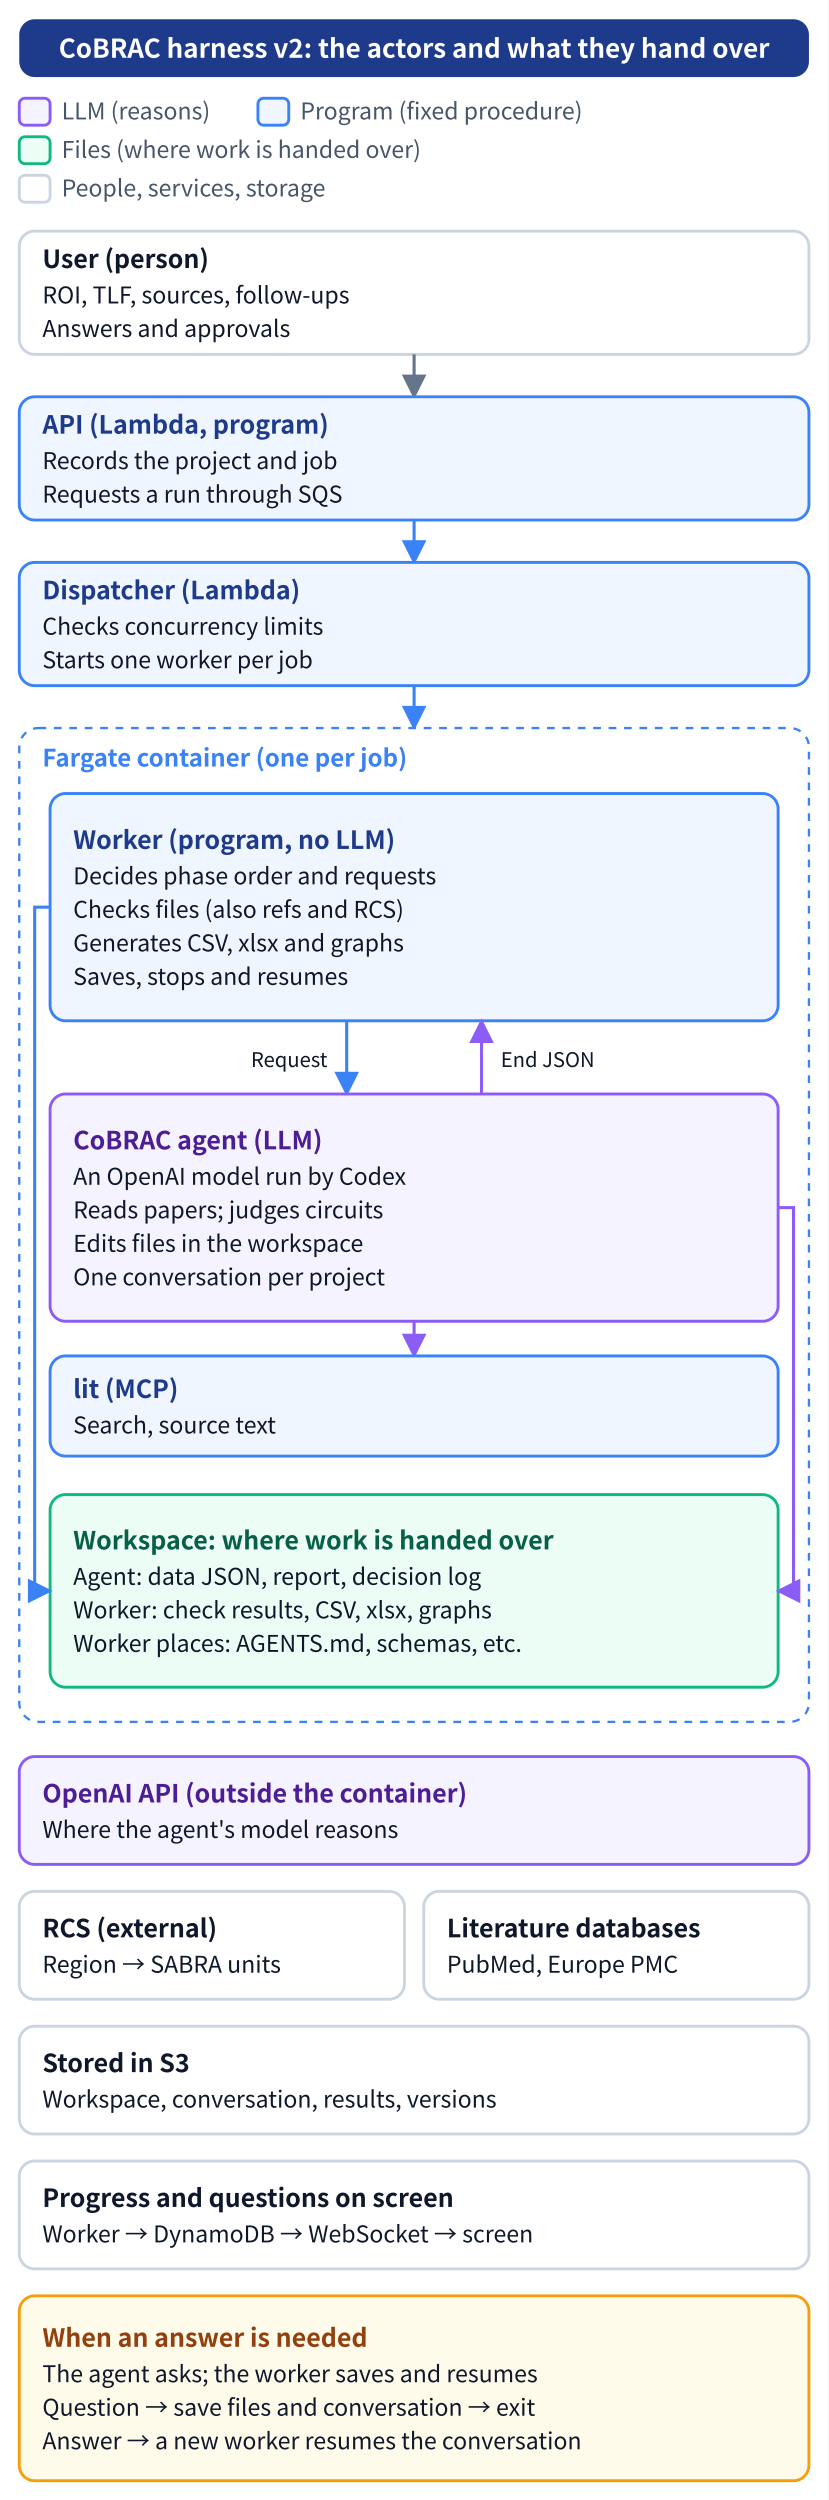
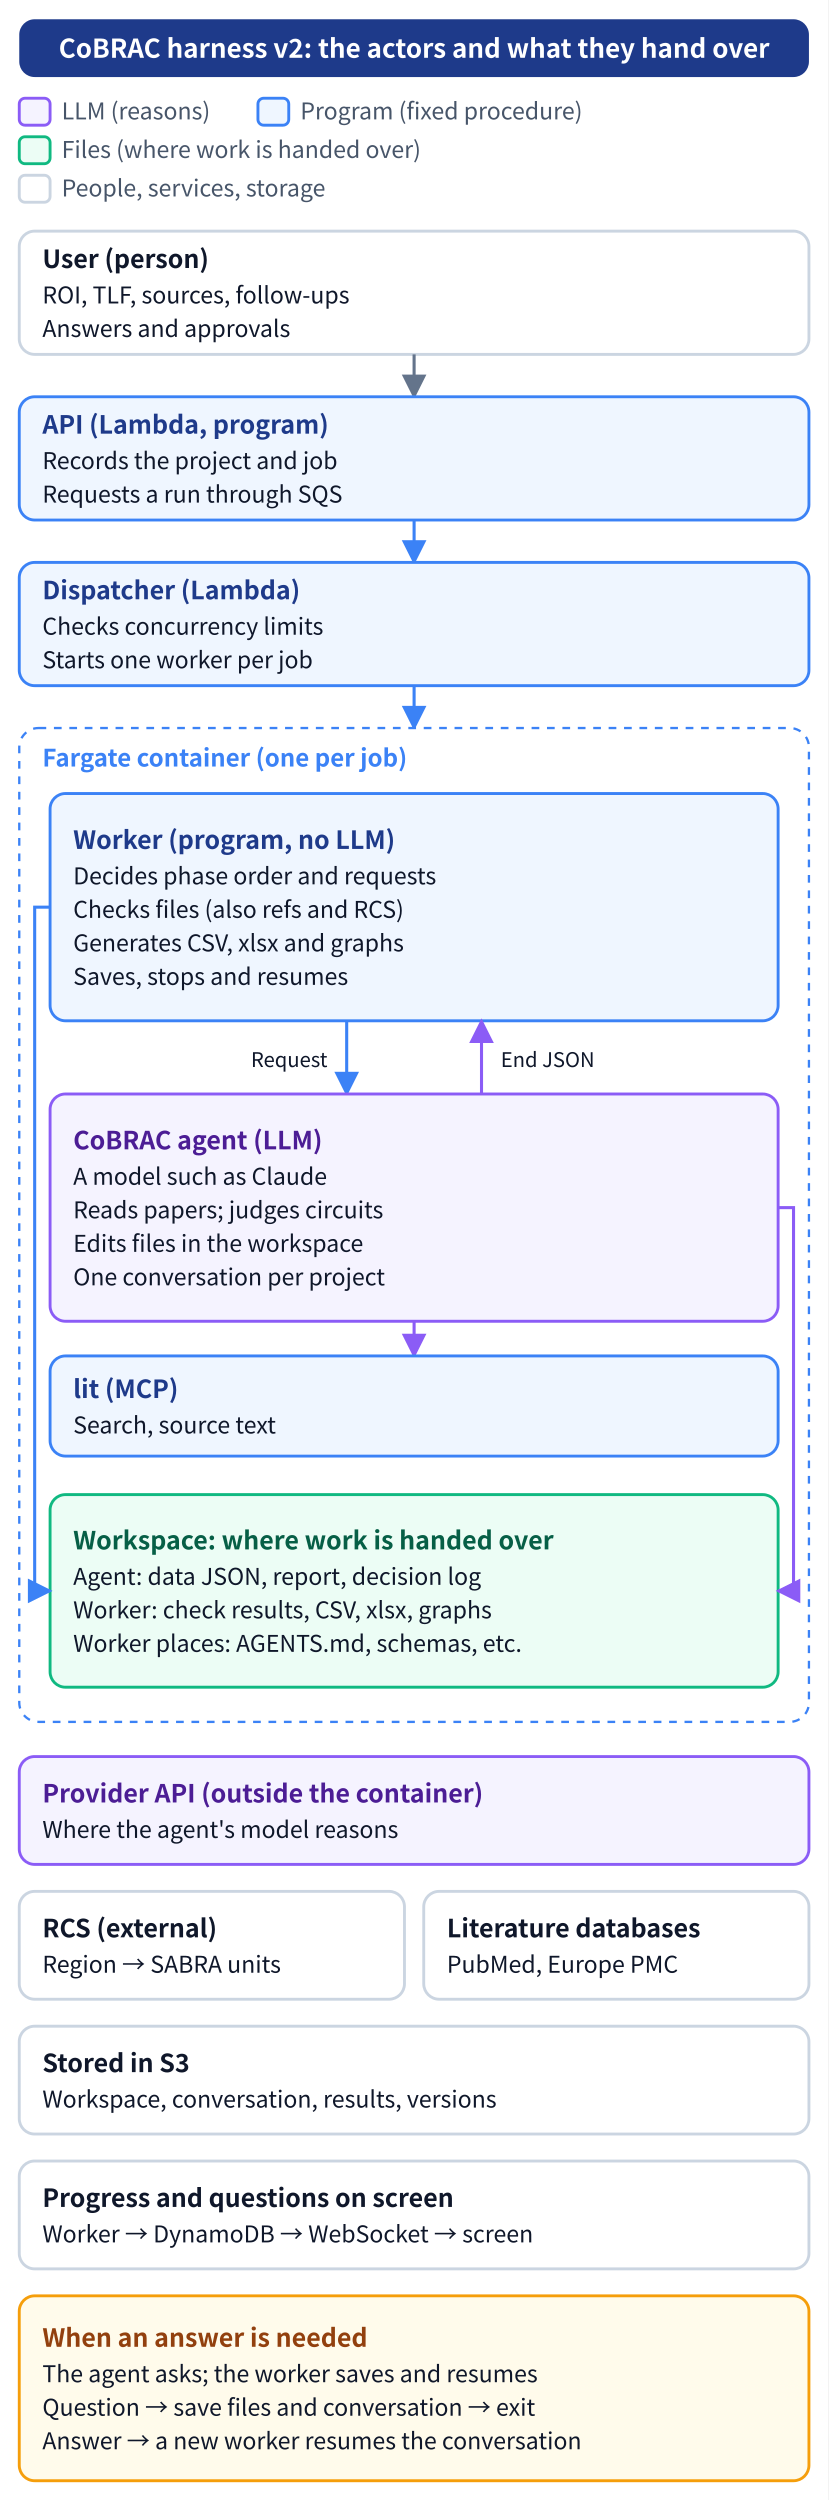
<svg xmlns="http://www.w3.org/2000/svg" viewBox="0 0 430 1298" width="430" height="1298" role="img" aria-labelledby="t d" lang="en" font-family="'Noto Sans JP','Hiragino Sans','Hiragino Kaku Gothic ProN','Yu Gothic UI','Yu Gothic',Meiryo,'Noto Sans CJK JP',system-ui,-apple-system,'Segoe UI',sans-serif">
  <defs>
    <marker id="arrow-64748b" viewBox="0 0 10 10" refX="9" refY="5" markerWidth="8" markerHeight="8" orient="auto-start-reverse">
      <path d="M0 0 L10 5 L0 10 z" fill="#64748b" />
    </marker>
    <marker id="arrow-3b82f6" viewBox="0 0 10 10" refX="9" refY="5" markerWidth="8" markerHeight="8" orient="auto-start-reverse">
      <path d="M0 0 L10 5 L0 10 z" fill="#3b82f6" />
    </marker>
    <marker id="arrow-8b5cf6" viewBox="0 0 10 10" refX="9" refY="5" markerWidth="8" markerHeight="8" orient="auto-start-reverse">
      <path d="M0 0 L10 5 L0 10 z" fill="#8b5cf6" />
    </marker>
    <marker id="arrow-10b981" viewBox="0 0 10 10" refX="9" refY="5" markerWidth="8" markerHeight="8" orient="auto-start-reverse">
      <path d="M0 0 L10 5 L0 10 z" fill="#10b981" />
    </marker>
    <marker id="arrow-f59e0b" viewBox="0 0 10 10" refX="9" refY="5" markerWidth="8" markerHeight="8" orient="auto-start-reverse">
      <path d="M0 0 L10 5 L0 10 z" fill="#f59e0b" />
    </marker>
    <marker id="arrow-ef4444" viewBox="0 0 10 10" refX="9" refY="5" markerWidth="8" markerHeight="8" orient="auto-start-reverse">
      <path d="M0 0 L10 5 L0 10 z" fill="#ef4444" />
    </marker>
  </defs>
  <rect width="430" height="1298" fill="#ffffff" />
  <rect x="10" y="10" width="410" height="30" rx="8" fill="#1e3a8a" />
  <text x="215" y="30" font-size="13.5" font-weight="700" fill="#ffffff" text-anchor="middle">
    <tspan>CoBRAC harness v2: the actors and what they hand over</tspan>
  </text>
  <rect x="10" y="51" width="16" height="14" rx="3" fill="#f5f3ff" stroke="#8b5cf6" stroke-width="1.5" />
  <text x="32" y="62" font-size="12" font-weight="400" fill="#475569" text-anchor="start">
    <tspan>LLM (reasons)</tspan>
  </text>
  <rect x="133.92" y="51" width="16" height="14" rx="3" fill="#eff6ff" stroke="#3b82f6" stroke-width="1.5" />
  <text x="155.92" y="62" font-size="12" font-weight="400" fill="#475569" text-anchor="start">
    <tspan>Program (fixed procedure)</tspan>
  </text>
  <rect x="10" y="71" width="16" height="14" rx="3" fill="#ecfdf5" stroke="#10b981" stroke-width="1.5" />
  <text x="32" y="82" font-size="12" font-weight="400" fill="#475569" text-anchor="start">
    <tspan>Files (where work is handed over)</tspan>
  </text>
  <rect x="10" y="91" width="16" height="14" rx="3" fill="#ffffff" stroke="#cbd5e1" stroke-width="1.5" />
  <text x="32" y="102" font-size="12" font-weight="400" fill="#475569" text-anchor="start">
    <tspan>People, services, storage</tspan>
  </text>
  <rect x="10" y="120" width="410" height="64" rx="8" fill="#ffffff" stroke="#cbd5e1" stroke-width="1.5" />
  <text x="22" y="139.15" font-size="13" font-weight="700" fill="#0f172a" text-anchor="start">
    <tspan>User (person)</tspan>
  </text>
  <text x="22" y="157.55" font-size="12" font-weight="400" fill="#0f172a" text-anchor="start">
    <tspan>ROI, TLF, sources, follow-ups</tspan>
  </text>
  <text x="22" y="174.95" font-size="12" font-weight="400" fill="#0f172a" text-anchor="start">
    <tspan>Answers and approvals</tspan>
  </text>
  <path d="M215 184 L215 206" fill="none" stroke="#64748b" stroke-width="1.6" marker-end="url(#arrow-64748b)" />
  <rect x="10" y="206" width="410" height="64" rx="8" fill="#eff6ff" stroke="#3b82f6" stroke-width="1.5" />
  <text x="22" y="225.15" font-size="13" font-weight="700" fill="#1e3a8a" text-anchor="start">
    <tspan>API (Lambda, program)</tspan>
  </text>
  <text x="22" y="243.55" font-size="12" font-weight="400" fill="#0f172a" text-anchor="start">
    <tspan>Records the project and job</tspan>
  </text>
  <text x="22" y="260.95" font-size="12" font-weight="400" fill="#0f172a" text-anchor="start">
    <tspan>Requests a run through SQS</tspan>
  </text>
  <path d="M215 270 L215 292" fill="none" stroke="#3b82f6" stroke-width="1.6" marker-end="url(#arrow-3b82f6)" />
  <rect x="10" y="292" width="410" height="64" rx="8" fill="#eff6ff" stroke="#3b82f6" stroke-width="1.5" />
  <text x="22" y="311.15" font-size="13" font-weight="700" fill="#1e3a8a" text-anchor="start">
    <tspan>Dispatcher (Lambda)</tspan>
  </text>
  <text x="22" y="329.55" font-size="12" font-weight="400" fill="#0f172a" text-anchor="start">
    <tspan>Checks concurrency limits</tspan>
  </text>
  <text x="22" y="346.95" font-size="12" font-weight="400" fill="#0f172a" text-anchor="start">
    <tspan>Starts one worker per job</tspan>
  </text>
  <path d="M215 356 L215 378" fill="none" stroke="#3b82f6" stroke-width="1.6" marker-end="url(#arrow-3b82f6)" />
  <rect x="10" y="378" width="410" height="516" rx="10" fill="#ffffff" stroke="#3b82f6" stroke-width="1.2" stroke-dasharray="4 4" />
  <text x="22" y="398" font-size="12.5" font-weight="700" fill="#3b82f6" text-anchor="start">
    <tspan>Fargate container (one per job)</tspan>
  </text>
  <rect x="26" y="412" width="378" height="118" rx="8" fill="#eff6ff" stroke="#3b82f6" stroke-width="1.5" />
  <text x="38" y="440.75" font-size="13" font-weight="700" fill="#1e3a8a" text-anchor="start">
    <tspan>Worker (program, no LLM)</tspan>
  </text>
  <text x="38" y="459.15" font-size="12" font-weight="400" fill="#0f172a" text-anchor="start">
    <tspan>Decides phase order and requests</tspan>
  </text>
  <text x="38" y="476.55" font-size="12" font-weight="400" fill="#0f172a" text-anchor="start">
    <tspan>Checks files (also refs and RCS)</tspan>
  </text>
  <text x="38" y="493.95" font-size="12" font-weight="400" fill="#0f172a" text-anchor="start">
    <tspan>Generates CSV, xlsx and graphs</tspan>
  </text>
  <text x="38" y="511.35" font-size="12" font-weight="400" fill="#0f172a" text-anchor="start">
    <tspan>Saves, stops and resumes</tspan>
  </text>
  <path d="M180 530 L180 568" fill="none" stroke="#3b82f6" stroke-width="1.6" marker-end="url(#arrow-3b82f6)" />
  <path d="M250 568 L250 530" fill="none" stroke="#8b5cf6" stroke-width="1.6" marker-end="url(#arrow-8b5cf6)" />
  <text x="170" y="554" font-size="10.5" font-weight="400" fill="#0f172a" text-anchor="end">
    <tspan>Request</tspan>
  </text>
  <text x="260" y="554" font-size="10.5" font-weight="400" fill="#0f172a" text-anchor="start">
    <tspan>End JSON</tspan>
  </text>
  <rect x="26" y="568" width="378" height="118" rx="8" fill="#f5f3ff" stroke="#8b5cf6" stroke-width="1.5" />
  <text x="38" y="596.75" font-size="13" font-weight="700" fill="#4c1d95" text-anchor="start">
    <tspan>CoBRAC agent (LLM)</tspan>
  </text>
  <text x="38" y="615.15" font-size="12" font-weight="400" fill="#0f172a" text-anchor="start">
-     <tspan>An OpenAI model run by Codex</tspan>
+     <tspan>A model such as Claude</tspan>
  </text>
  <text x="38" y="632.55" font-size="12" font-weight="400" fill="#0f172a" text-anchor="start">
    <tspan>Reads papers; judges circuits</tspan>
  </text>
  <text x="38" y="649.95" font-size="12" font-weight="400" fill="#0f172a" text-anchor="start">
    <tspan>Edits files in the workspace</tspan>
  </text>
  <text x="38" y="667.35" font-size="12" font-weight="400" fill="#0f172a" text-anchor="start">
    <tspan>One conversation per project</tspan>
  </text>
  <path d="M215 686 L215 704" fill="none" stroke="#8b5cf6" stroke-width="1.6" marker-end="url(#arrow-8b5cf6)" />
  <rect x="26" y="704" width="378" height="52" rx="8" fill="#eff6ff" stroke="#3b82f6" stroke-width="1.5" />
  <text x="38" y="725.85" font-size="13" font-weight="700" fill="#1e3a8a" text-anchor="start">
    <tspan>lit (MCP)</tspan>
  </text>
  <text x="38" y="744.25" font-size="12" font-weight="400" fill="#0f172a" text-anchor="start">
    <tspan>Search, source text</tspan>
  </text>
  <rect x="26" y="776" width="378" height="100" rx="8" fill="#ecfdf5" stroke="#10b981" stroke-width="1.5" />
  <text x="38" y="804.45" font-size="13" font-weight="700" fill="#065f46" text-anchor="start">
    <tspan>Workspace: where work is handed over</tspan>
  </text>
  <text x="38" y="822.85" font-size="12" font-weight="400" fill="#0f172a" text-anchor="start">
    <tspan>Agent: data JSON, report, decision log</tspan>
  </text>
  <text x="38" y="840.25" font-size="12" font-weight="400" fill="#0f172a" text-anchor="start">
    <tspan>Worker: check results, CSV, xlsx, graphs</tspan>
  </text>
  <text x="38" y="857.65" font-size="12" font-weight="400" fill="#0f172a" text-anchor="start">
    <tspan>Worker places: AGENTS.md, schemas, etc.</tspan>
  </text>
  <path d="M26 471 L18 471 L18 826 L26 826" fill="none" stroke="#3b82f6" stroke-width="1.6" marker-end="url(#arrow-3b82f6)" />
  <path d="M404 627 L412 627 L412 826 L404 826" fill="none" stroke="#8b5cf6" stroke-width="1.6" marker-end="url(#arrow-8b5cf6)" />
  <rect x="10" y="912" width="410" height="56" rx="8" fill="#f5f3ff" stroke="#8b5cf6" stroke-width="1.5" />
  <text x="22" y="935.85" font-size="13" font-weight="700" fill="#4c1d95" text-anchor="start">
-     <tspan>OpenAI API (outside the container)</tspan>
+     <tspan>Provider API (outside the container)</tspan>
  </text>
  <text x="22" y="954.25" font-size="12" font-weight="400" fill="#0f172a" text-anchor="start">
    <tspan>Where the agent's model reasons</tspan>
  </text>
  <rect x="10" y="982" width="200" height="56" rx="8" fill="#ffffff" stroke="#cbd5e1" stroke-width="1.5" />
  <text x="22" y="1005.85" font-size="13" font-weight="700" fill="#0f172a" text-anchor="start">
    <tspan>RCS (external)</tspan>
  </text>
  <text x="22" y="1024.25" font-size="12" font-weight="400" fill="#0f172a" text-anchor="start">
    <tspan>Region → SABRA units</tspan>
  </text>
  <rect x="220" y="982" width="200" height="56" rx="8" fill="#ffffff" stroke="#cbd5e1" stroke-width="1.5" />
  <text x="232" y="1005.85" font-size="13" font-weight="700" fill="#0f172a" text-anchor="start">
    <tspan>Literature databases</tspan>
  </text>
  <text x="232" y="1024.25" font-size="12" font-weight="400" fill="#0f172a" text-anchor="start">
    <tspan>PubMed, Europe PMC</tspan>
  </text>
  <rect x="10" y="1052" width="410" height="56" rx="8" fill="#ffffff" stroke="#cbd5e1" stroke-width="1.5" />
  <text x="22" y="1075.85" font-size="13" font-weight="700" fill="#0f172a" text-anchor="start">
    <tspan>Stored in S3</tspan>
  </text>
  <text x="22" y="1094.25" font-size="12" font-weight="400" fill="#0f172a" text-anchor="start">
    <tspan>Workspace, conversation, results, versions</tspan>
  </text>
  <rect x="10" y="1122" width="410" height="56" rx="8" fill="#ffffff" stroke="#cbd5e1" stroke-width="1.5" />
  <text x="22" y="1145.85" font-size="13" font-weight="700" fill="#0f172a" text-anchor="start">
    <tspan>Progress and questions on screen</tspan>
  </text>
  <text x="22" y="1164.25" font-size="12" font-weight="400" fill="#0f172a" text-anchor="start">
    <tspan>Worker → DynamoDB → WebSocket → screen</tspan>
  </text>
  <rect x="10" y="1192" width="410" height="96" rx="8" fill="#fffbeb" stroke="#f59e0b" stroke-width="1.5" />
  <text x="22" y="1218.45" font-size="13" font-weight="700" fill="#92400e" text-anchor="start">
    <tspan>When an answer is needed</tspan>
  </text>
  <text x="22" y="1236.85" font-size="12" font-weight="400" fill="#0f172a" text-anchor="start">
    <tspan>The agent asks; the worker saves and resumes</tspan>
  </text>
  <text x="22" y="1254.25" font-size="12" font-weight="400" fill="#0f172a" text-anchor="start">
    <tspan>Question → save files and conversation → exit</tspan>
  </text>
  <text x="22" y="1271.65" font-size="12" font-weight="400" fill="#0f172a" text-anchor="start">
    <tspan>Answer → a new worker resumes the conversation</tspan>
  </text>
</svg>
